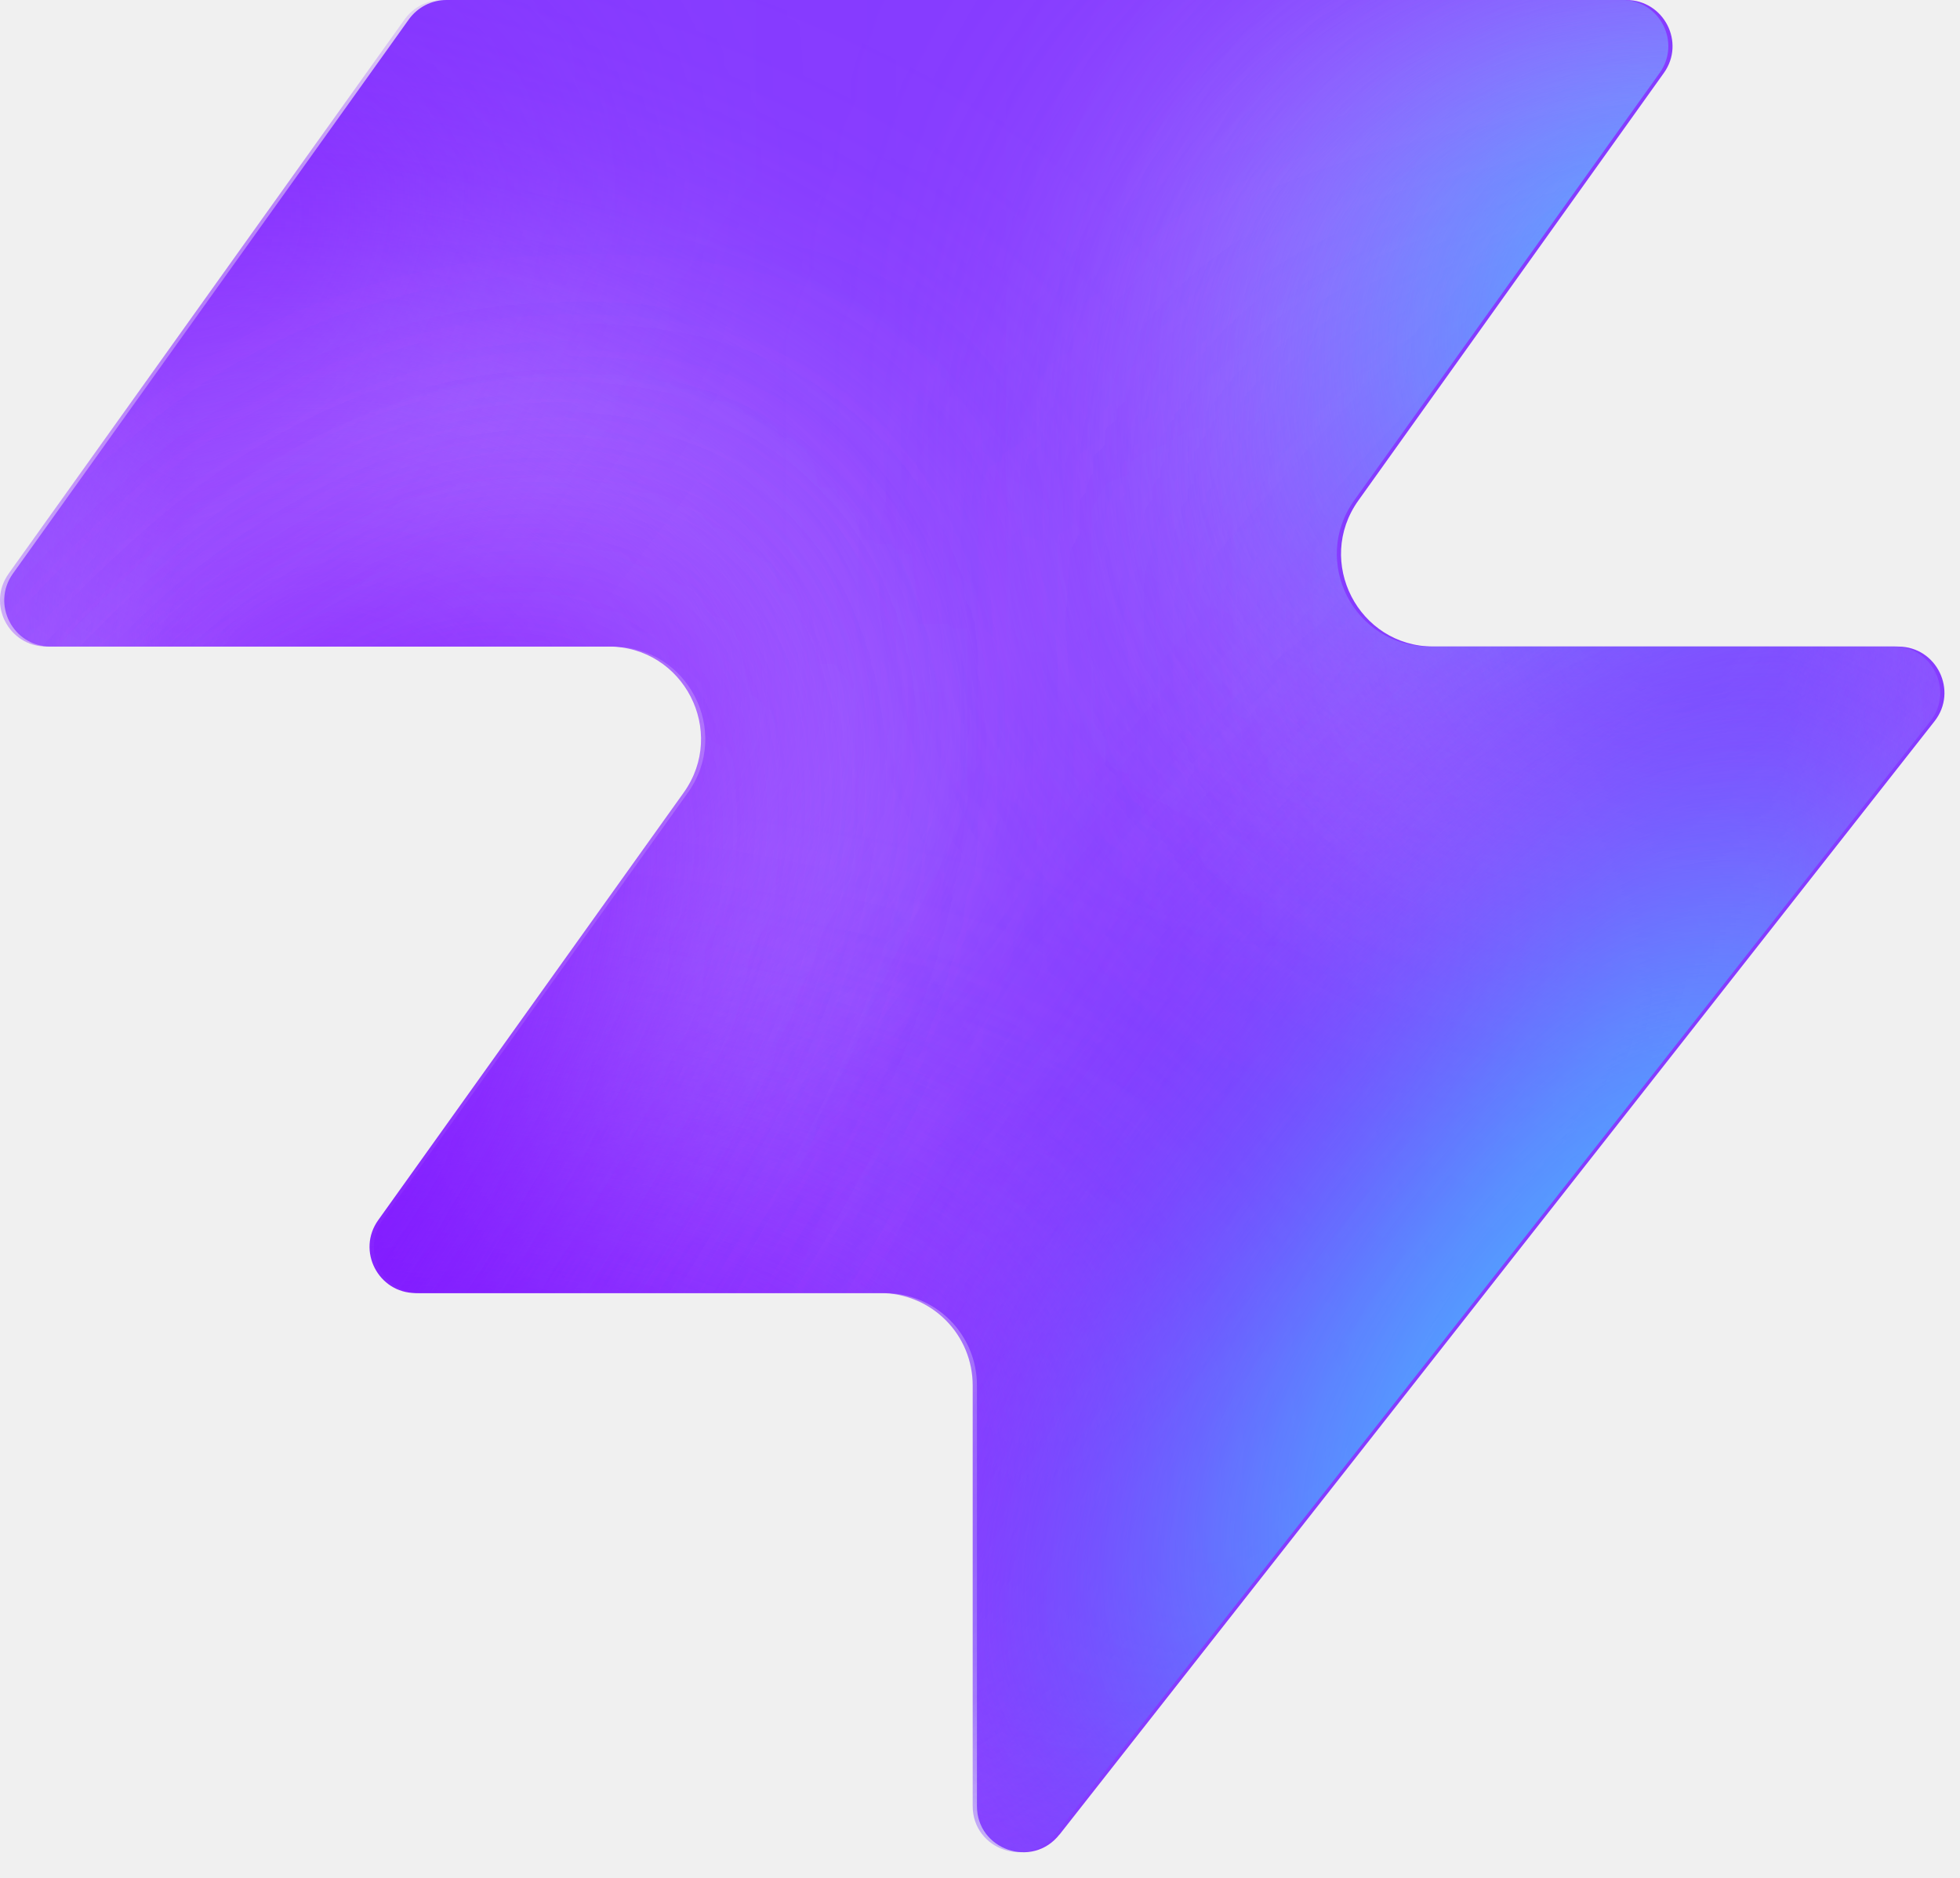
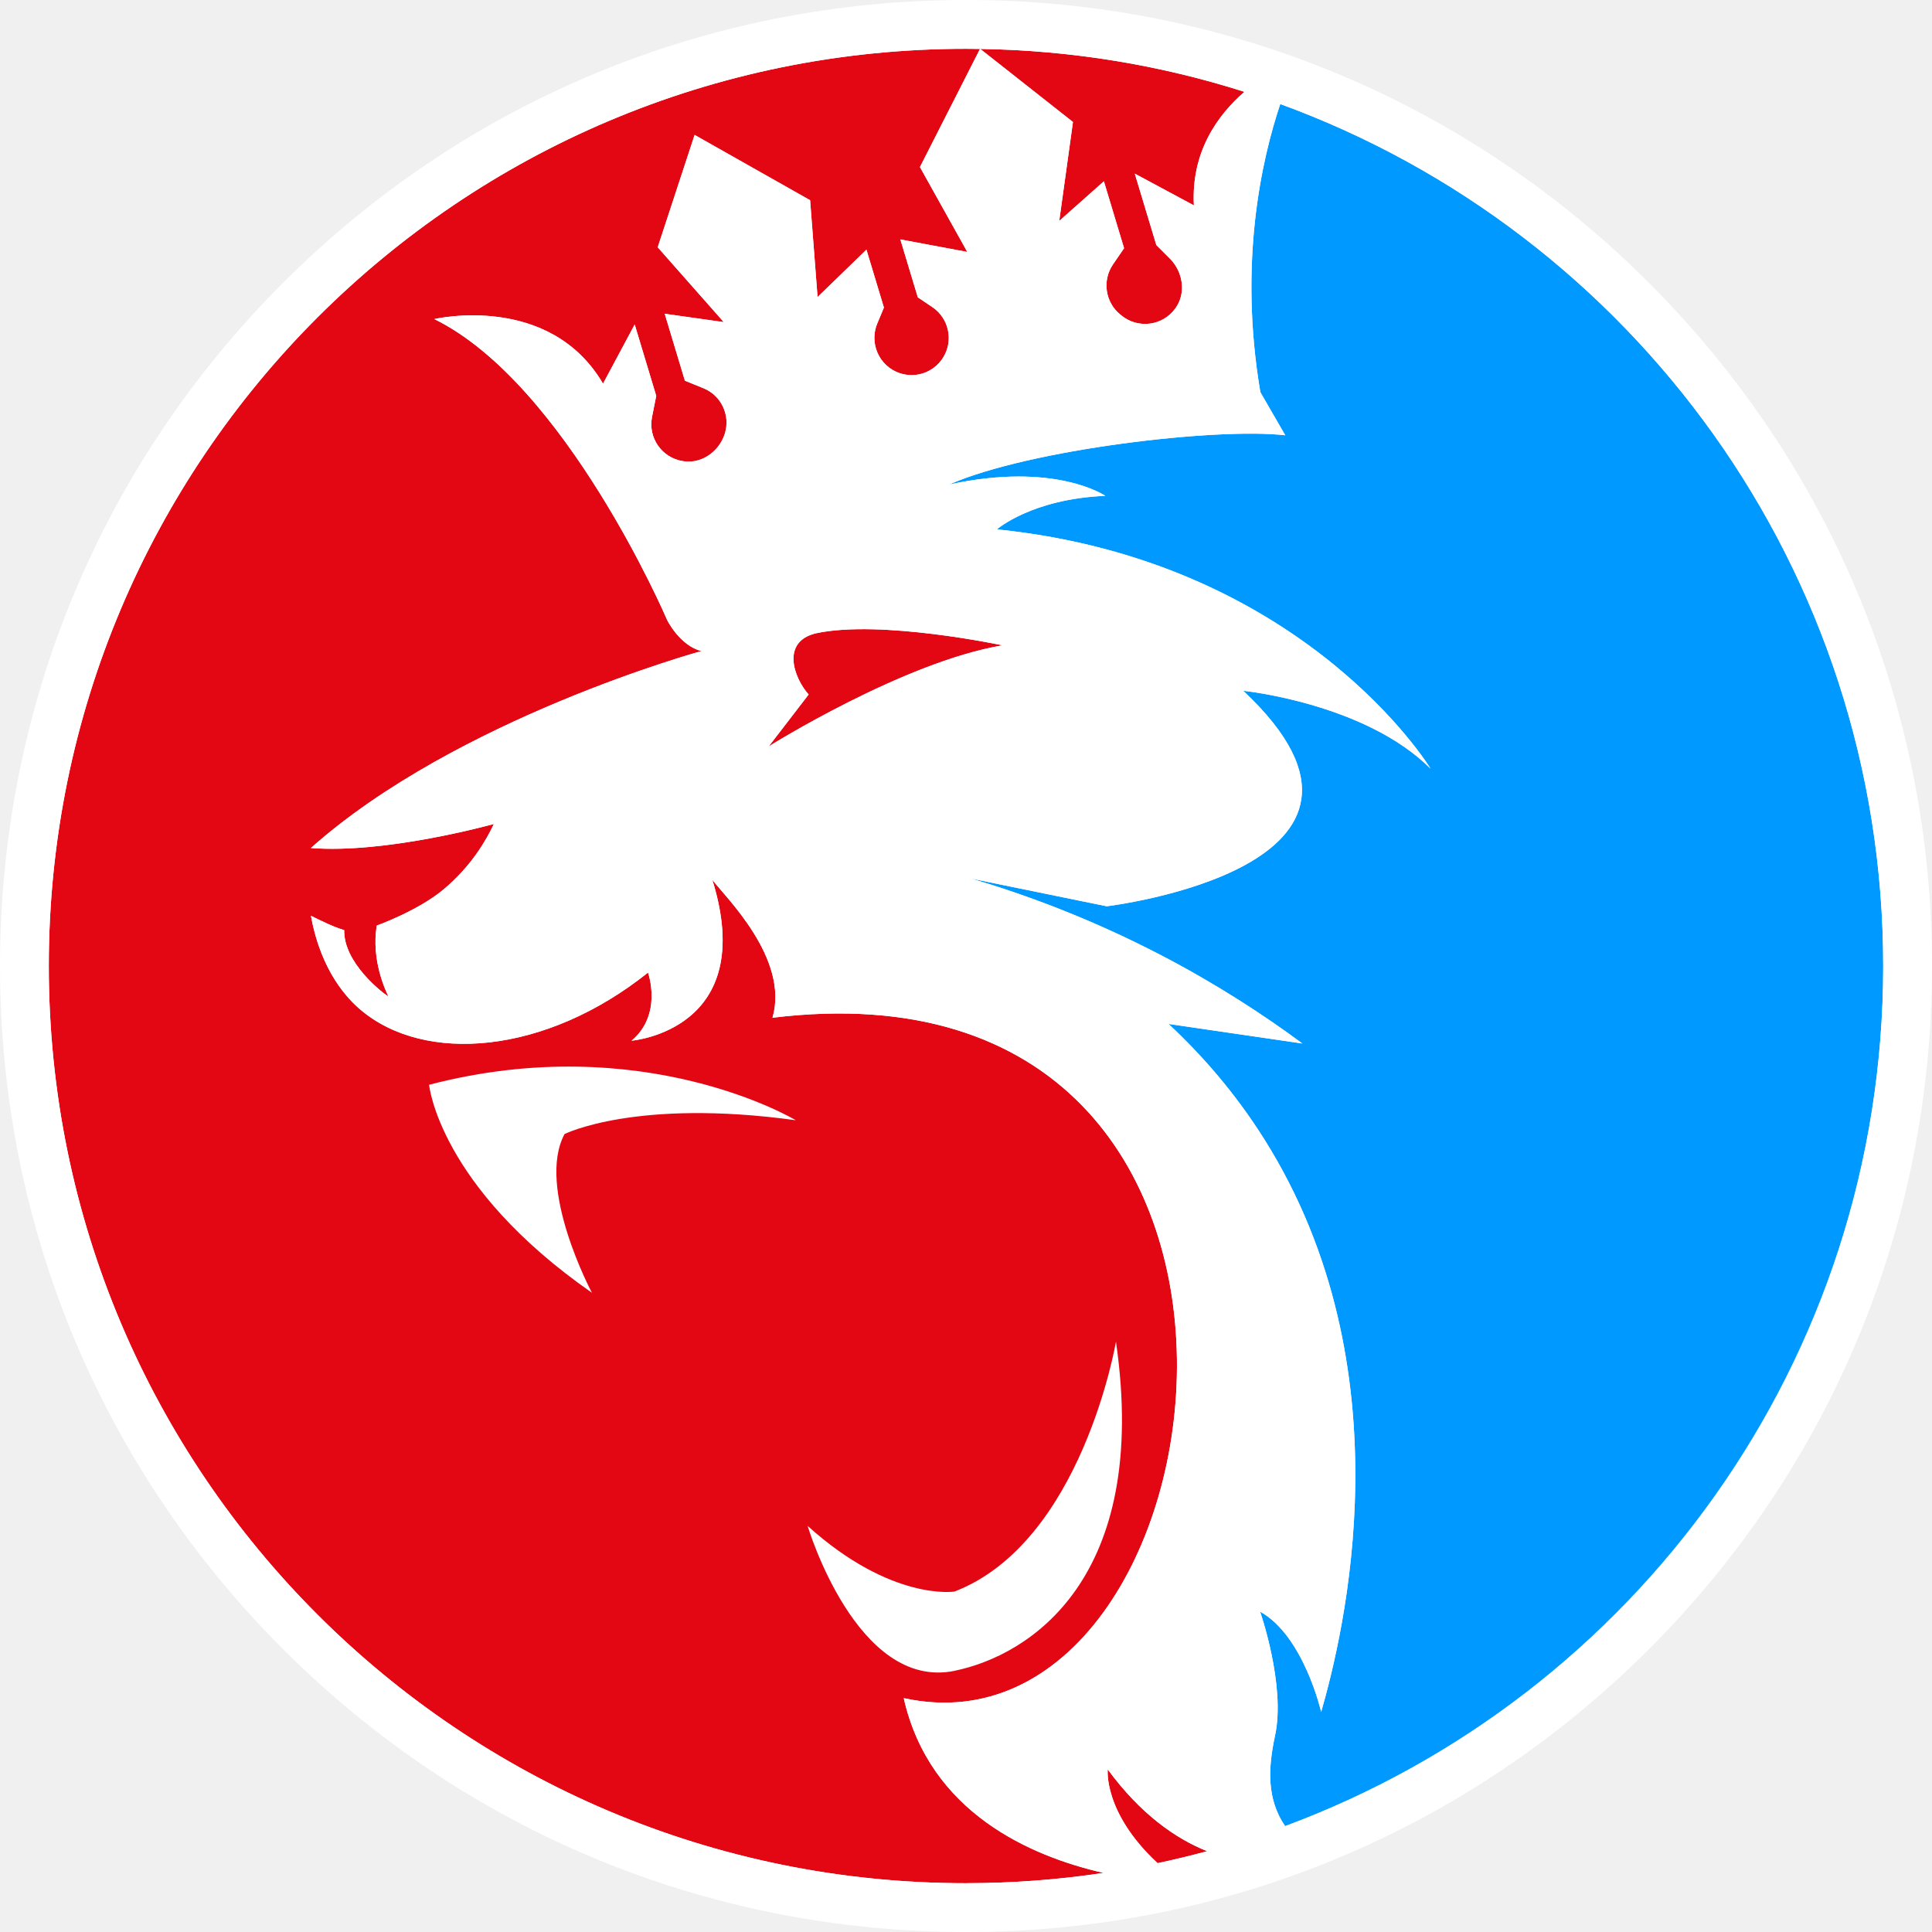
- <svg xmlns="http://www.w3.org/2000/svg" width="48" height="46" fill="none" viewBox="0 0 48 46">
-   <path fill="#863bff" d="M25.946 44.938c-.664.845-2.021.375-2.021-.698V33.937a2.26 2.26 0 0 0-2.262-2.262H10.287c-.92 0-1.456-1.04-.92-1.788l7.48-10.471c1.07-1.497 0-3.578-1.842-3.578H1.237c-.92 0-1.456-1.04-.92-1.788L10.013.474c.214-.297.556-.474.92-.474h28.894c.92 0 1.456 1.04.92 1.788l-7.48 10.471c-1.07 1.498 0 3.579 1.842 3.579h11.377c.943 0 1.473 1.088.89 1.83L25.947 44.94z" style="fill:#863bff;fill:color(display-p3 .525 .23 1);fill-opacity:1" />
-   <mask id="a" width="48" height="46" x="0" y="0" maskUnits="userSpaceOnUse" style="mask-type:alpha">
-     <path fill="#000" d="M25.842 44.938c-.664.844-2.021.375-2.021-.698V33.937a2.26 2.26 0 0 0-2.262-2.262H10.183c-.92 0-1.456-1.04-.92-1.788l7.48-10.471c1.07-1.498 0-3.579-1.842-3.579H1.133c-.92 0-1.456-1.04-.92-1.787L9.91.473c.214-.297.556-.474.92-.474h28.894c.92 0 1.456 1.04.92 1.788l-7.48 10.471c-1.07 1.498 0 3.578 1.842 3.578h11.377c.943 0 1.473 1.088.89 1.832L25.843 44.94z" style="fill:#000;fill-opacity:1" />
-   </mask>
-   <g mask="url(#a)">
-     <g filter="url(#b)">
-       <ellipse cx="5.508" cy="14.704" fill="#ede6ff" rx="5.508" ry="14.704" style="fill:#ede6ff;fill:color(display-p3 .927 .903 1);fill-opacity:1" transform="matrix(.00324 1 1 -.00324 -4.47 31.516)" />
-     </g>
-     <g filter="url(#c)">
-       <ellipse cx="10.399" cy="29.851" fill="#ede6ff" rx="10.399" ry="29.851" style="fill:#ede6ff;fill:color(display-p3 .927 .903 1);fill-opacity:1" transform="matrix(.00324 1 1 -.00324 -39.328 7.883)" />
-     </g>
-     <g filter="url(#d)">
-       <ellipse cx="5.508" cy="30.487" fill="#7e14ff" rx="5.508" ry="30.487" style="fill:#7e14ff;fill:color(display-p3 .492 .077 1);fill-opacity:1" transform="rotate(89.814 -25.913 -14.639)scale(1 -1)" />
-     </g>
-     <g filter="url(#e)">
-       <ellipse cx="5.508" cy="30.599" fill="#7e14ff" rx="5.508" ry="30.599" style="fill:#7e14ff;fill:color(display-p3 .492 .077 1);fill-opacity:1" transform="rotate(89.814 -32.644 -3.334)scale(1 -1)" />
-     </g>
-     <g filter="url(#f)">
-       <ellipse cx="5.508" cy="30.599" fill="#7e14ff" rx="5.508" ry="30.599" style="fill:#7e14ff;fill:color(display-p3 .492 .077 1);fill-opacity:1" transform="matrix(.00324 1 1 -.00324 -34.34 30.47)" />
-     </g>
-     <g filter="url(#g)">
-       <ellipse cx="14.072" cy="22.078" fill="#ede6ff" rx="14.072" ry="22.078" style="fill:#ede6ff;fill:color(display-p3 .927 .903 1);fill-opacity:1" transform="rotate(93.35 24.506 48.493)scale(-1 1)" />
-     </g>
-     <g filter="url(#h)">
-       <ellipse cx="3.47" cy="21.501" fill="#7e14ff" rx="3.47" ry="21.501" style="fill:#7e14ff;fill:color(display-p3 .492 .077 1);fill-opacity:1" transform="rotate(89.009 28.708 47.59)scale(-1 1)" />
-     </g>
-     <g filter="url(#i)">
-       <ellipse cx="3.47" cy="21.501" fill="#7e14ff" rx="3.47" ry="21.501" style="fill:#7e14ff;fill:color(display-p3 .492 .077 1);fill-opacity:1" transform="rotate(89.009 28.708 47.59)scale(-1 1)" />
-     </g>
-     <g filter="url(#j)">
-       <ellipse cx=".387" cy="8.972" fill="#7e14ff" rx="4.407" ry="29.108" style="fill:#7e14ff;fill:color(display-p3 .492 .077 1);fill-opacity:1" transform="rotate(39.51 .387 8.972)" />
-     </g>
-     <g filter="url(#k)">
-       <ellipse cx="47.523" cy="-6.092" fill="#7e14ff" rx="4.407" ry="29.108" style="fill:#7e14ff;fill:color(display-p3 .492 .077 1);fill-opacity:1" transform="rotate(37.892 47.523 -6.092)" />
-     </g>
-     <g filter="url(#l)">
-       <ellipse cx="41.412" cy="6.333" fill="#47bfff" rx="5.971" ry="9.665" style="fill:#47bfff;fill:color(display-p3 .28 .748 1);fill-opacity:1" transform="rotate(37.892 41.412 6.333)" />
-     </g>
-     <g filter="url(#m)">
-       <ellipse cx="-1.879" cy="38.332" fill="#7e14ff" rx="4.407" ry="29.108" style="fill:#7e14ff;fill:color(display-p3 .492 .077 1);fill-opacity:1" transform="rotate(37.892 -1.88 38.332)" />
-     </g>
-     <g filter="url(#n)">
-       <ellipse cx="-1.879" cy="38.332" fill="#7e14ff" rx="4.407" ry="29.108" style="fill:#7e14ff;fill:color(display-p3 .492 .077 1);fill-opacity:1" transform="rotate(37.892 -1.88 38.332)" />
-     </g>
-     <g filter="url(#o)">
-       <ellipse cx="35.651" cy="29.907" fill="#7e14ff" rx="4.407" ry="29.108" style="fill:#7e14ff;fill:color(display-p3 .492 .077 1);fill-opacity:1" transform="rotate(37.892 35.651 29.907)" />
-     </g>
-     <g filter="url(#p)">
-       <ellipse cx="38.418" cy="32.4" fill="#47bfff" rx="5.971" ry="15.297" style="fill:#47bfff;fill:color(display-p3 .28 .748 1);fill-opacity:1" transform="rotate(37.892 38.418 32.4)" />
+ <svg xmlns="http://www.w3.org/2000/svg" id="Calque_2" data-name="Calque 2" viewBox="0 0 443.44 443.44">
+   <defs>
+     <style>
+       .cls-1 {
+         fill: #fff;
+       }
+ 
+       .cls-2 {
+         fill: #09f;
+       }
+ 
+       .cls-3 {
+         fill: #e30613;
+       }
+     </style>
+   </defs>
+   <g id="Calque_1-2" data-name="Calque 1">
+     <g>
+       <path class="cls-1" d="M176.44,171.32l9.16-11.91c-3.41-3.84-6.39-12.14,1.7-14.06,14.9-3.19,42.8,2.77,42.8,2.77-22.78,3.83-53.66,23.2-53.66,23.2Z" />
+       <path class="cls-1" d="M224.97,11.22s-.02,0-.03,0v-.03s.03.02.03.02Z" />
+       <path class="cls-1" d="M253.29,429.88c-10.3,1.56-20.84,2.36-31.57,2.36-116.26,0-210.52-94.26-210.52-210.52S105.46,11.2,221.72,11.2c1.08,0,2.15.01,3.22.03l-13.79,27.12,10.87,19.48-15.37-2.87,4.01,13.29,3.32,2.23c3.85,2.58,4.93,7.76,2.44,11.68-1.14,1.77-2.83,3.01-4.73,3.58-1.89.57-3.99.48-5.92-.37-2.36-1.05-4.02-3.04-4.71-5.35-.55-1.83-.5-3.84.28-5.73l1.54-3.69-4.01-13.29-11.22,10.88-1.71-22.23-26.51-14.99-8.47,25.79,15.17,17.18-13.56-1.92,4.63,15.36,4.25,1.73c4.08,1.65,6.22,6.17,4.93,10.38-.91,2.94-3.24,5.28-6.05,6.13-1.11.34-2.31.43-3.52.24-4.95-.75-8.11-5.43-7.15-10.17l.96-4.83-4.94-16.38-7.27,13.58c-12.35-21.03-38.72-14.82-38.72-14.82,30.14,14.81,53.3,68.77,53.3,68.77,0,.17,3.01,6.19,8,7.43,0,0-56.15,15.4-89.64,45.21,17.2,1.34,41.31-5.34,42-5.52-1.64,3.51-5.07,9.63-11.63,15.09-5.83,4.86-15.25,8.23-15.25,8.23-1.27,7.92,1.97,14.77,2.69,16.29-1.46-.89-10.31-7.77-10.16-15.25-2.57-.76-5.52-2.26-7.63-3.29,2.35,12.98,8.6,19.2,11.39,21.57,14.71,12.48,42.4,10.3,65.97-8.53,0,0,3.46,9.57-3.77,15.63,0,0,29.27-2.39,18.54-36.93,2.85,3.82,17.73,18.01,13.81,31.66,131.49-16.07,106,172.77,30.12,156.17,5.94,26.28,29.14,36.3,45.86,40.11Z" />
+       <path class="cls-1" d="M277.07,424.89c-3.75,1.02-7.55,1.94-11.38,2.75-12.51-11.62-11.44-21.52-11.44-21.52,7.58,10.3,15.58,15.88,22.82,18.77Z" />
+       <path class="cls-1" d="M246.27,28l-21.28-16.77c21.11.32,41.47,3.74,60.63,9.85-6.21,5.39-12.26,13.85-11.59,26.06l-13.57-7.29,4.94,16.38,3.12,3.12c3.02,3.05,3.78,7.91,1.28,11.39-2.9,4.09-8.6,4.79-12.42,1.66l-.28-.23c-3.43-2.81-4.15-7.78-1.66-11.46l2.56-3.74-4.63-15.36-10.25,9.1,3.15-22.71Z" />
+       <path class="cls-1" d="M432.24,221.72c0,90.51-57.12,167.68-137.28,197.42-4.27-6.26-3.91-13.36-2.3-20.81,2.47-11.53-3.44-28.43-3.44-28.43,10.03,5.56,14.02,23.03,14.02,23.03,5.06-17.64,20.17-78.6-13.05-131.44-6.67-10.6-14.3-19.32-21.98-26.47,10.24,1.5,20.48,2.99,30.72,4.49-8.89-6.57-19.64-13.59-32.29-20.19-16.07-8.37-31.07-13.92-43.73-17.67,10.37,2.12,20.74,4.24,31.1,6.36,0,0,74.57-8.93,31.34-49.46,0,0,27.94,2.82,43.01,17.89,0,0-28.89-47.7-99.55-54.94,0,0,7.98-6.99,24.89-7.69,0,0-11.46-7.92-35.84-2.6,18.34-8.08,61.48-13.13,77.14-11.3l-5.72-9.9c-5.04-29.73.28-53.34,4.57-66.13,80.75,29.45,138.39,106.91,138.39,197.84Z" />
+       <g>
+         <path class="cls-2" d="M432.24,221.72c0,90.51-57.12,167.68-137.28,197.42-4.27-6.26-3.91-13.36-2.3-20.81,2.47-11.53-3.44-28.43-3.44-28.43,10.03,5.56,14.02,23.03,14.02,23.03,5.06-17.64,20.17-78.6-13.05-131.44-6.67-10.6-14.3-19.32-21.98-26.47,10.24,1.5,20.48,2.99,30.72,4.49-8.89-6.57-19.64-13.59-32.29-20.19-16.07-8.37-31.07-13.92-43.73-17.67,10.37,2.12,20.74,4.24,31.1,6.36,0,0,74.57-8.93,31.34-49.46,0,0,27.94,2.82,43.01,17.89,0,0-28.89-47.7-99.55-54.94,0,0,7.98-6.99,24.89-7.69,0,0-11.46-7.92-35.84-2.6,18.34-8.08,61.48-13.13,77.14-11.3l-5.72-9.9c-5.04-29.73.28-53.34,4.57-66.13,80.75,29.45,138.39,106.91,138.39,197.84Z" />
+         <path class="cls-3" d="M176.44,171.32l9.16-11.91c-3.41-3.84-6.39-12.14,1.7-14.06,14.9-3.19,42.8,2.77,42.8,2.77-22.78,3.83-53.66,23.2-53.66,23.2Z" />
+         <path class="cls-3" d="M253.29,429.88c-10.3,1.56-20.84,2.36-31.57,2.36-116.26,0-210.52-94.26-210.52-210.52S105.46,11.2,221.72,11.2c1.08,0,2.15.01,3.22.03l-13.79,27.12,10.87,19.48-15.37-2.87,4.01,13.29,3.32,2.23c3.85,2.58,4.93,7.76,2.44,11.68-1.14,1.77-2.83,3.01-4.73,3.58-1.89.57-3.99.48-5.92-.37-2.36-1.05-4.02-3.04-4.71-5.35-.55-1.83-.5-3.84.28-5.73l1.54-3.69-4.01-13.29-11.22,10.88-1.71-22.23-26.51-14.99-8.47,25.79,15.17,17.18-13.56-1.92,4.63,15.36,4.25,1.73c4.08,1.65,6.22,6.17,4.93,10.38-.91,2.94-3.24,5.28-6.05,6.13-1.11.34-2.31.43-3.52.24-4.95-.75-8.11-5.43-7.15-10.17l.96-4.83-4.94-16.38-7.27,13.58c-12.35-21.03-38.72-14.82-38.72-14.82,30.14,14.81,53.3,68.77,53.3,68.77,0,.17,3.01,6.19,8,7.43,0,0-56.15,15.4-89.64,45.21,17.2,1.34,41.31-5.34,42-5.52-1.64,3.51-5.07,9.63-11.63,15.09-5.83,4.86-15.25,8.23-15.25,8.23-1.27,7.92,1.97,14.77,2.69,16.29-1.46-.89-10.31-7.77-10.16-15.25-2.57-.76-5.52-2.26-7.63-3.29,2.35,12.98,8.6,19.2,11.39,21.57,14.71,12.48,42.4,10.3,65.97-8.53,0,0,3.46,9.57-3.77,15.63,0,0,29.27-2.39,18.54-36.93,2.85,3.82,17.73,18.01,13.81,31.66,131.49-16.07,106,172.77,30.12,156.17,5.94,26.28,29.14,36.3,45.86,40.11Z" />
+         <path class="cls-3" d="M277.07,424.89c-3.75,1.02-7.55,1.94-11.38,2.75-12.51-11.62-11.44-21.52-11.44-21.52,7.58,10.3,15.58,15.88,22.82,18.77Z" />
+         <path class="cls-3" d="M285.62,21.08c-6.21,5.39-12.26,13.85-11.59,26.06l-13.57-7.29,4.94,16.38,3.12,3.12c3.02,3.05,3.78,7.91,1.28,11.39-2.9,4.09-8.6,4.79-12.42,1.66l-.28-.23c-3.43-2.81-4.15-7.78-1.66-11.46l2.56-3.74-4.63-15.36-10.25,9.1,3.15-22.71-21.28-16.77c21.11.32,41.47,3.74,60.63,9.85Z" />
+         <g>
+           <path class="cls-1" d="M98.49,248.99s2.2,23.24,37.37,47.73c0,0-12.88-24.18-6.28-36.43,0,0,16.33-8.22,53.07-3.17,0,0-34.86-21.01-84.16-8.14Z" />
+           <path class="cls-1" d="M219.08,383.49c17.14-3.5,44.95-21.05,37.06-75.56,0,0-7.75,46.06-37.06,57.37,0,0-14.45,2.3-33.71-15.07,0,0,11.25,37.86,33.71,33.27Z" />
+           <path class="cls-1" d="M224.95,11.2v.03s0,0,.02,0l-.02-.02Z" />
+           <path class="cls-1" d="M378.5,64.94C336.62,23.06,280.94,0,221.72,0S106.81,23.06,64.94,64.94C23.06,106.82,0,162.5,0,221.72s23.06,114.9,64.94,156.78c41.87,41.88,97.55,64.94,156.78,64.94s114.9-23.06,156.78-64.94c41.88-41.88,64.94-97.56,64.94-156.78s-23.06-114.9-64.94-156.78ZM285.62,21.08c-6.21,5.39-12.26,13.85-11.59,26.06l-13.57-7.29,4.94,16.38,3.12,3.12c3.02,3.05,3.78,7.91,1.28,11.39-2.9,4.09-8.6,4.79-12.42,1.66l-.28-.23c-3.43-2.81-4.15-7.78-1.66-11.46l2.56-3.74-4.63-15.36-10.25,9.1,3.15-22.71-21.28-16.77c21.11.32,41.47,3.74,60.63,9.85ZM221.72,432.24c-116.26,0-210.52-94.26-210.52-210.52S105.46,11.2,221.72,11.2c1.08,0,2.15.01,3.22.03v-.03s.03.02.03.02c-.01,0-.02,0-.03,0l-13.79,27.12,10.87,19.48-15.37-2.87,4.01,13.29,3.32,2.23c3.85,2.58,4.93,7.76,2.44,11.68-1.14,1.77-2.83,3.01-4.73,3.58-1.89.57-3.99.48-5.92-.37-2.36-1.05-4.02-3.04-4.71-5.35-.55-1.83-.5-3.84.28-5.73l1.54-3.69-4.01-13.29-11.22,10.88-1.71-22.23-26.51-14.99-8.47,25.79,15.17,17.18-13.56-1.92,4.63,15.36,4.25,1.73c4.08,1.65,6.22,6.17,4.93,10.38-.91,2.94-3.24,5.28-6.05,6.13-1.11.34-2.31.43-3.52.24-4.95-.75-8.11-5.43-7.15-10.17l.96-4.83-4.94-16.38-7.27,13.58c-12.35-21.03-38.72-14.82-38.72-14.82,30.14,14.81,53.3,68.77,53.3,68.77,0,.17,3.01,6.19,8,7.43,0,0-56.15,15.4-89.64,45.21,17.2,1.34,41.31-5.34,42-5.52-1.64,3.51-5.07,9.63-11.63,15.09-5.83,4.86-15.25,8.23-15.25,8.23-1.27,7.92,1.97,14.77,2.69,16.29-1.46-.89-10.31-7.77-10.16-15.25-2.57-.76-5.52-2.26-7.63-3.29,2.35,12.98,8.6,19.2,11.39,21.57,14.71,12.48,42.4,10.3,65.97-8.53,0,0,3.46,9.57-3.77,15.63,0,0,29.27-2.39,18.54-36.93,2.85,3.82,17.73,18.01,13.81,31.66,131.49-16.07,106,172.77,30.12,156.17,5.94,26.28,29.14,36.3,45.86,40.11-10.3,1.56-20.84,2.36-31.57,2.36ZM187.3,145.35c14.9-3.19,42.8,2.77,42.8,2.77-22.78,3.83-53.66,23.2-53.66,23.2l9.16-11.91c-3.41-3.84-6.39-12.14,1.7-14.06ZM265.69,427.64c-12.51-11.62-11.44-21.52-11.44-21.52,7.58,10.3,15.58,15.88,22.82,18.77-3.75,1.02-7.55,1.94-11.38,2.75ZM294.96,419.14c-4.27-6.26-3.91-13.36-2.3-20.81,2.47-11.53-3.44-28.43-3.44-28.43,10.03,5.56,14.02,23.03,14.02,23.03,5.06-17.64,20.17-78.6-13.05-131.44-6.67-10.6-14.3-19.32-21.98-26.47,10.24,1.5,20.48,2.99,30.72,4.49-8.89-6.57-19.64-13.59-32.29-20.19-16.07-8.37-31.07-13.92-43.73-17.67,10.37,2.12,20.74,4.24,31.1,6.36,0,0,74.57-8.93,31.34-49.46,0,0,27.94,2.82,43.01,17.89,0,0-28.89-47.7-99.55-54.94,0,0,7.98-6.99,24.89-7.69,0,0-11.46-7.92-35.84-2.6,18.34-8.08,61.48-13.13,77.14-11.3l-5.72-9.9c-5.04-29.73.28-53.34,4.57-66.13,80.75,29.45,138.39,106.91,138.39,197.84s-57.12,167.68-137.28,197.42Z" />
+         </g>
+       </g>
    </g>
  </g>
-   <defs>
-     <filter id="b" width="60.045" height="41.654" x="-19.77" y="16.149" color-interpolation-filters="sRGB" filterUnits="userSpaceOnUse">
-       <feFlood flood-opacity="0" result="BackgroundImageFix" />
-       <feBlend in="SourceGraphic" in2="BackgroundImageFix" result="shape" />
-       <feGaussianBlur result="effect1_foregroundBlur_2002_17158" stdDeviation="7.659" />
-     </filter>
-     <filter id="c" width="90.34" height="51.437" x="-54.613" y="-7.533" color-interpolation-filters="sRGB" filterUnits="userSpaceOnUse">
-       <feFlood flood-opacity="0" result="BackgroundImageFix" />
-       <feBlend in="SourceGraphic" in2="BackgroundImageFix" result="shape" />
-       <feGaussianBlur result="effect1_foregroundBlur_2002_17158" stdDeviation="7.659" />
-     </filter>
-     <filter id="d" width="79.355" height="29.4" x="-49.64" y="2.03" color-interpolation-filters="sRGB" filterUnits="userSpaceOnUse">
-       <feFlood flood-opacity="0" result="BackgroundImageFix" />
-       <feBlend in="SourceGraphic" in2="BackgroundImageFix" result="shape" />
-       <feGaussianBlur result="effect1_foregroundBlur_2002_17158" stdDeviation="4.596" />
-     </filter>
-     <filter id="e" width="79.579" height="29.4" x="-45.045" y="20.029" color-interpolation-filters="sRGB" filterUnits="userSpaceOnUse">
-       <feFlood flood-opacity="0" result="BackgroundImageFix" />
-       <feBlend in="SourceGraphic" in2="BackgroundImageFix" result="shape" />
-       <feGaussianBlur result="effect1_foregroundBlur_2002_17158" stdDeviation="4.596" />
-     </filter>
-     <filter id="f" width="79.579" height="29.4" x="-43.513" y="21.178" color-interpolation-filters="sRGB" filterUnits="userSpaceOnUse">
-       <feFlood flood-opacity="0" result="BackgroundImageFix" />
-       <feBlend in="SourceGraphic" in2="BackgroundImageFix" result="shape" />
-       <feGaussianBlur result="effect1_foregroundBlur_2002_17158" stdDeviation="4.596" />
-     </filter>
-     <filter id="g" width="74.749" height="58.852" x="15.756" y="-17.901" color-interpolation-filters="sRGB" filterUnits="userSpaceOnUse">
-       <feFlood flood-opacity="0" result="BackgroundImageFix" />
-       <feBlend in="SourceGraphic" in2="BackgroundImageFix" result="shape" />
-       <feGaussianBlur result="effect1_foregroundBlur_2002_17158" stdDeviation="7.659" />
-     </filter>
-     <filter id="h" width="61.377" height="25.362" x="23.548" y="2.284" color-interpolation-filters="sRGB" filterUnits="userSpaceOnUse">
-       <feFlood flood-opacity="0" result="BackgroundImageFix" />
-       <feBlend in="SourceGraphic" in2="BackgroundImageFix" result="shape" />
-       <feGaussianBlur result="effect1_foregroundBlur_2002_17158" stdDeviation="4.596" />
-     </filter>
-     <filter id="i" width="61.377" height="25.362" x="23.548" y="2.284" color-interpolation-filters="sRGB" filterUnits="userSpaceOnUse">
-       <feFlood flood-opacity="0" result="BackgroundImageFix" />
-       <feBlend in="SourceGraphic" in2="BackgroundImageFix" result="shape" />
-       <feGaussianBlur result="effect1_foregroundBlur_2002_17158" stdDeviation="4.596" />
-     </filter>
-     <filter id="j" width="56.045" height="63.649" x="-27.636" y="-22.853" color-interpolation-filters="sRGB" filterUnits="userSpaceOnUse">
-       <feFlood flood-opacity="0" result="BackgroundImageFix" />
-       <feBlend in="SourceGraphic" in2="BackgroundImageFix" result="shape" />
-       <feGaussianBlur result="effect1_foregroundBlur_2002_17158" stdDeviation="4.596" />
-     </filter>
-     <filter id="k" width="54.814" height="64.646" x="20.116" y="-38.415" color-interpolation-filters="sRGB" filterUnits="userSpaceOnUse">
-       <feFlood flood-opacity="0" result="BackgroundImageFix" />
-       <feBlend in="SourceGraphic" in2="BackgroundImageFix" result="shape" />
-       <feGaussianBlur result="effect1_foregroundBlur_2002_17158" stdDeviation="4.596" />
-     </filter>
-     <filter id="l" width="33.541" height="35.313" x="24.641" y="-11.323" color-interpolation-filters="sRGB" filterUnits="userSpaceOnUse">
-       <feFlood flood-opacity="0" result="BackgroundImageFix" />
-       <feBlend in="SourceGraphic" in2="BackgroundImageFix" result="shape" />
-       <feGaussianBlur result="effect1_foregroundBlur_2002_17158" stdDeviation="4.596" />
-     </filter>
-     <filter id="m" width="54.814" height="64.646" x="-29.286" y="6.009" color-interpolation-filters="sRGB" filterUnits="userSpaceOnUse">
-       <feFlood flood-opacity="0" result="BackgroundImageFix" />
-       <feBlend in="SourceGraphic" in2="BackgroundImageFix" result="shape" />
-       <feGaussianBlur result="effect1_foregroundBlur_2002_17158" stdDeviation="4.596" />
-     </filter>
-     <filter id="n" width="54.814" height="64.646" x="-29.286" y="6.009" color-interpolation-filters="sRGB" filterUnits="userSpaceOnUse">
-       <feFlood flood-opacity="0" result="BackgroundImageFix" />
-       <feBlend in="SourceGraphic" in2="BackgroundImageFix" result="shape" />
-       <feGaussianBlur result="effect1_foregroundBlur_2002_17158" stdDeviation="4.596" />
-     </filter>
-     <filter id="o" width="54.814" height="64.646" x="8.244" y="-2.416" color-interpolation-filters="sRGB" filterUnits="userSpaceOnUse">
-       <feFlood flood-opacity="0" result="BackgroundImageFix" />
-       <feBlend in="SourceGraphic" in2="BackgroundImageFix" result="shape" />
-       <feGaussianBlur result="effect1_foregroundBlur_2002_17158" stdDeviation="4.596" />
-     </filter>
-     <filter id="p" width="39.409" height="43.623" x="18.713" y="10.588" color-interpolation-filters="sRGB" filterUnits="userSpaceOnUse">
-       <feFlood flood-opacity="0" result="BackgroundImageFix" />
-       <feBlend in="SourceGraphic" in2="BackgroundImageFix" result="shape" />
-       <feGaussianBlur result="effect1_foregroundBlur_2002_17158" stdDeviation="4.596" />
-     </filter>
-   </defs>
</svg>
